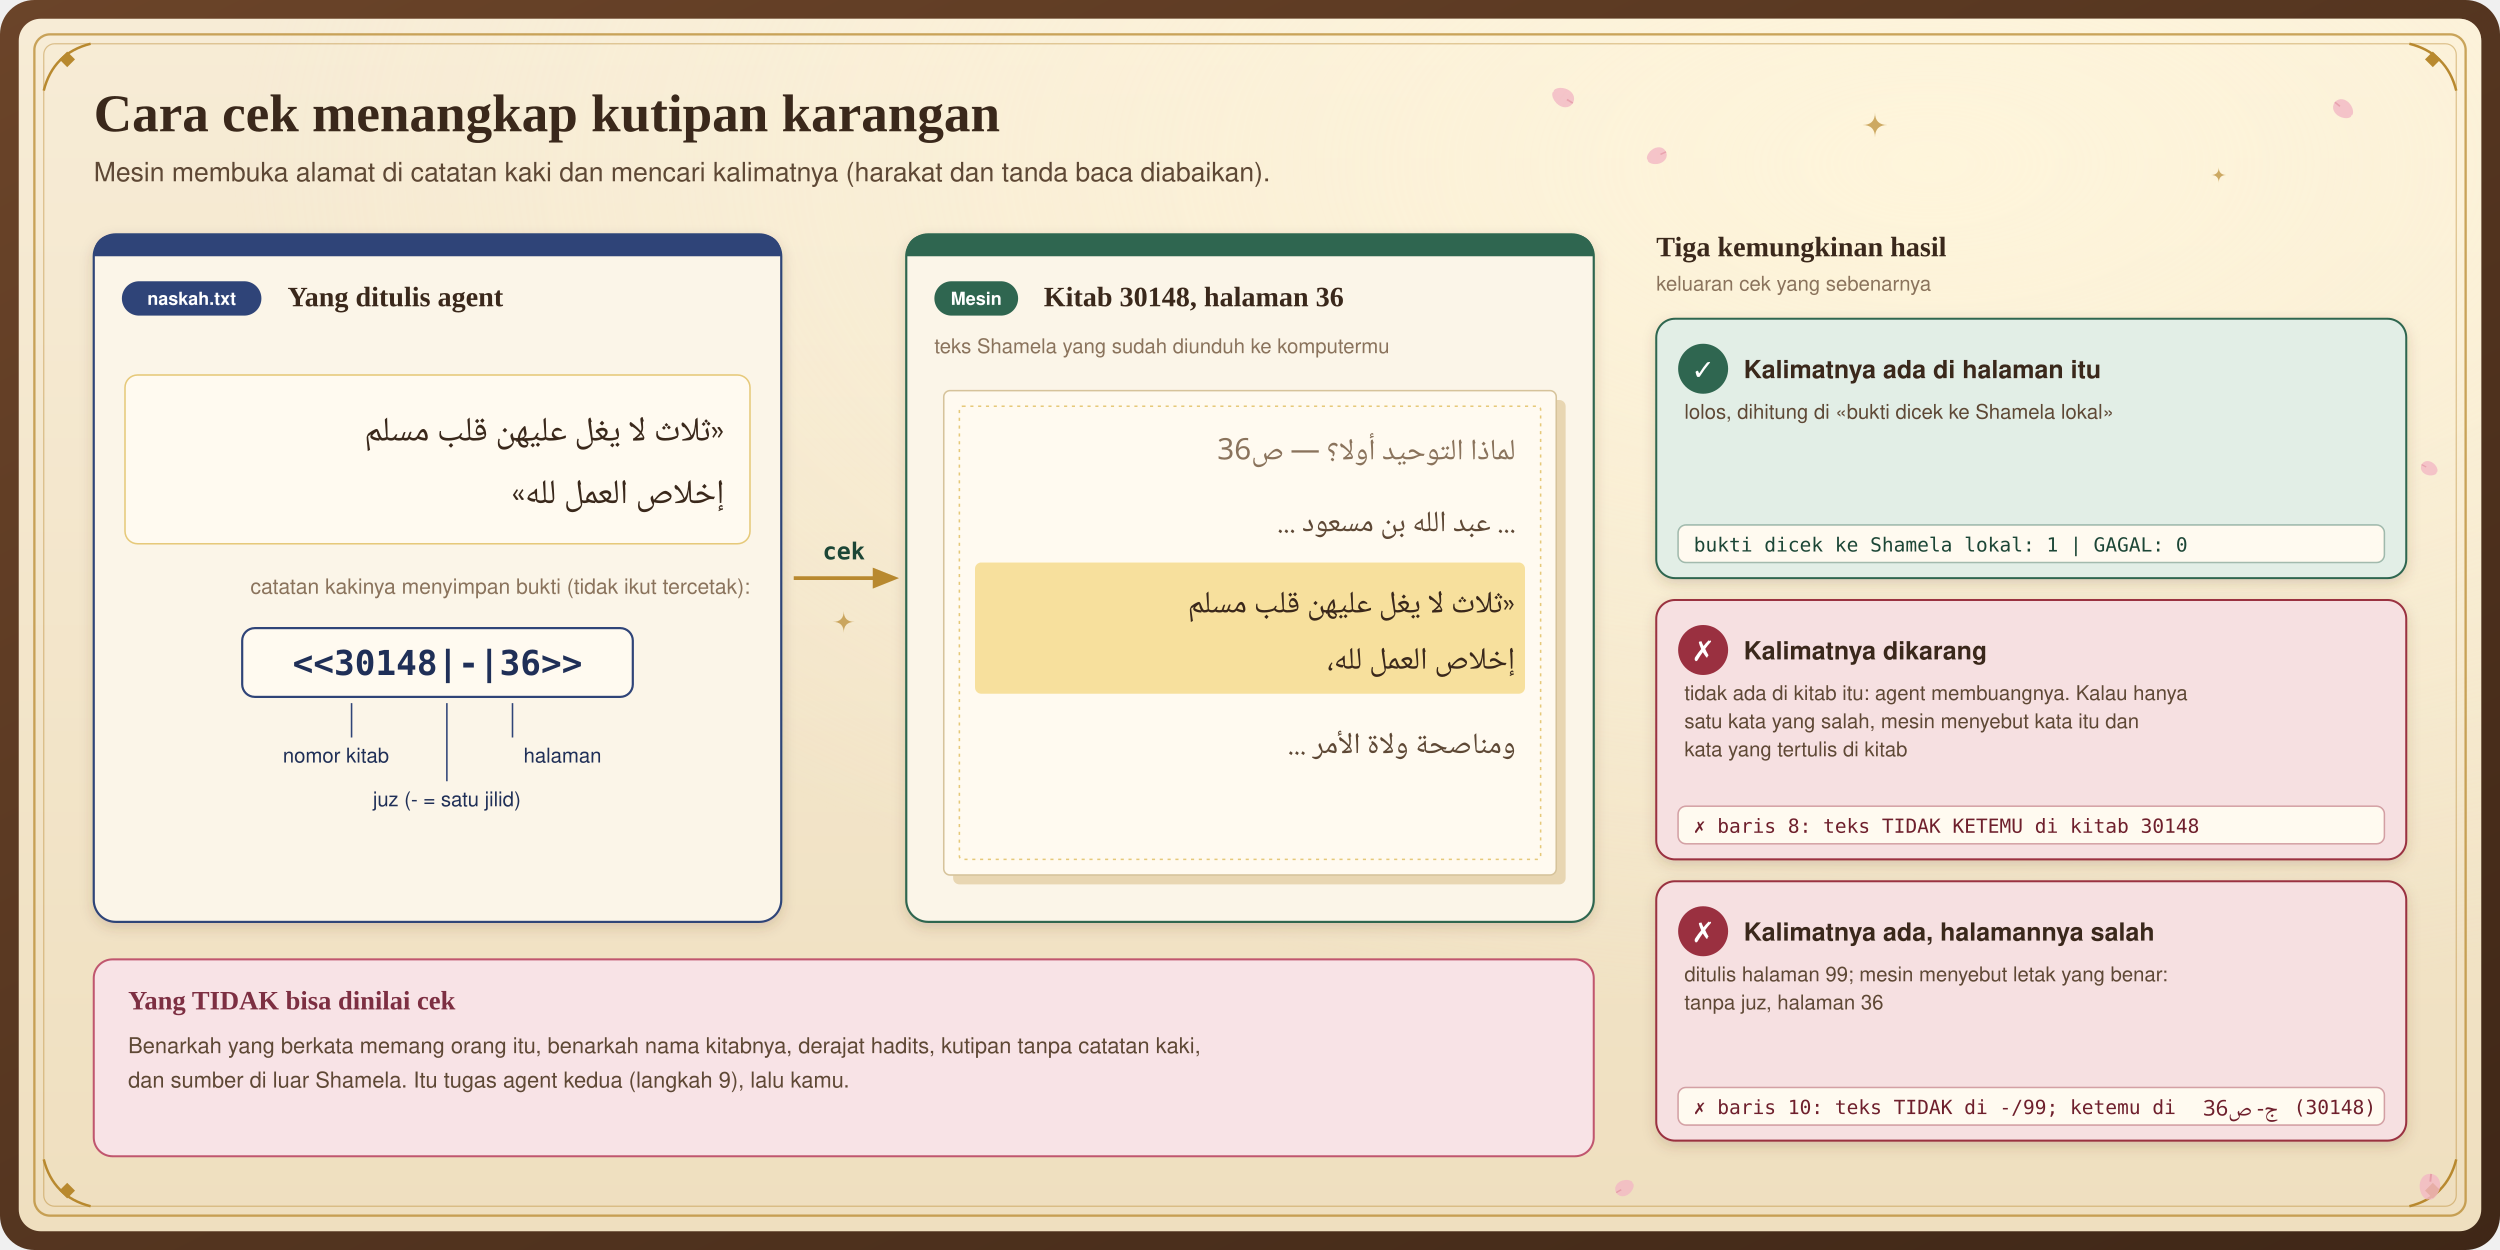
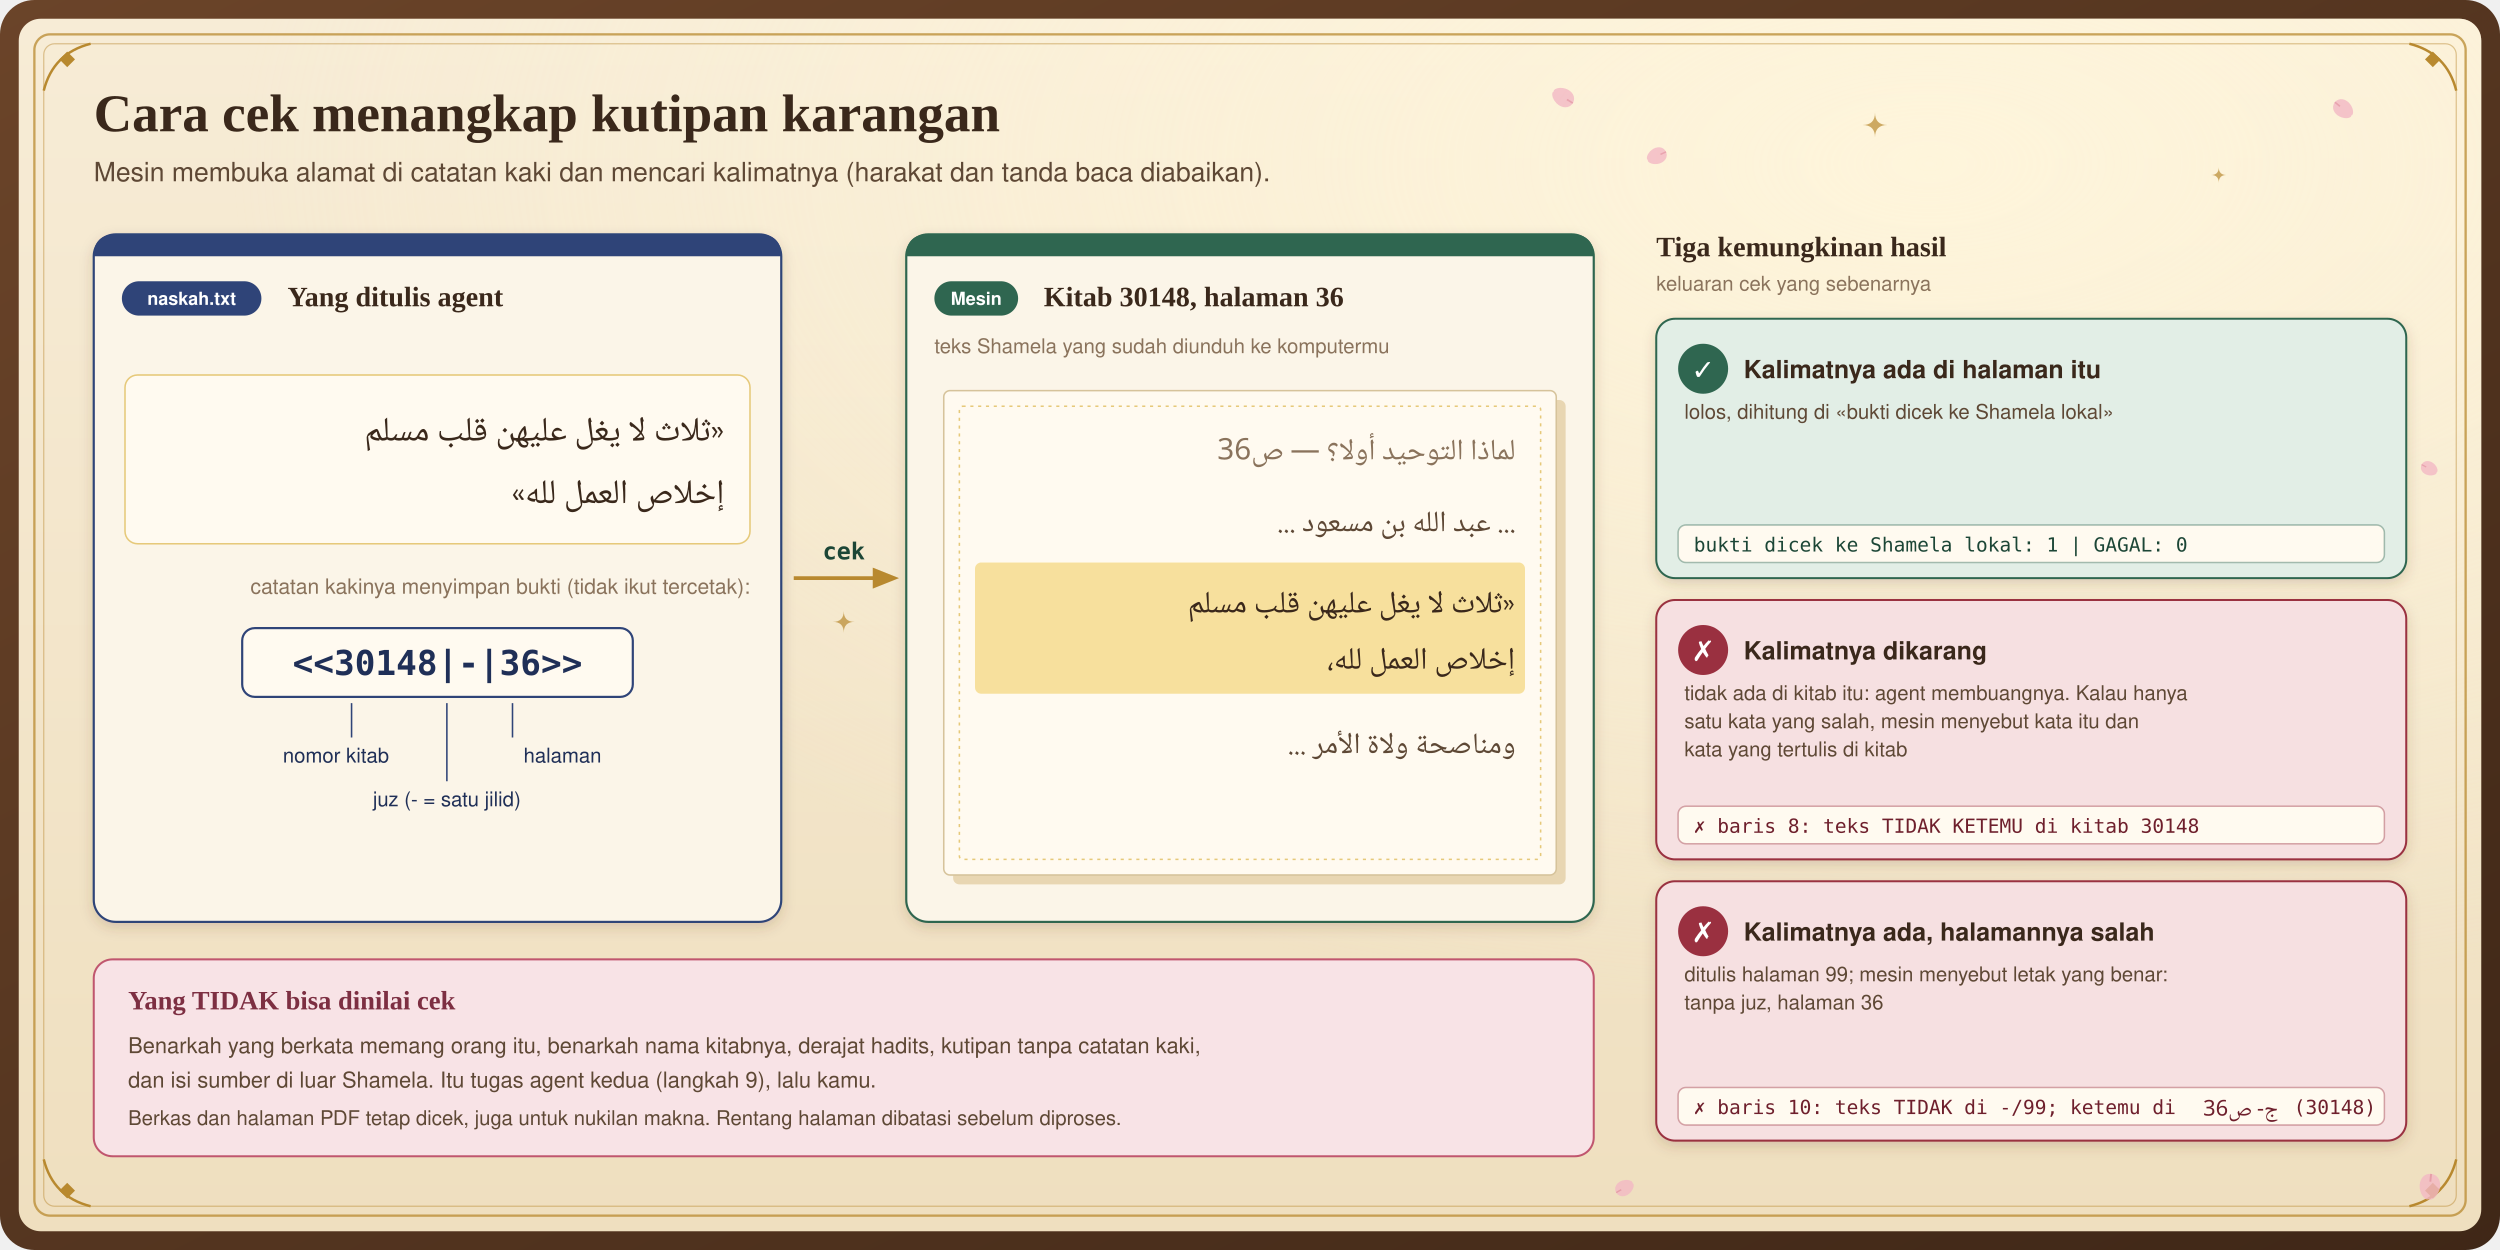
<svg xmlns="http://www.w3.org/2000/svg" viewBox="0 0 1600 800" width="1600" height="800" role="img" font-family="Segoe UI, Helvetica, Arial, sans-serif">
  <defs>
    <linearGradient id="kertas" x1="0" y1="0" x2="0" y2="1">
      <stop offset="0" stop-color="#f7ecd6" />
      <stop offset="1" stop-color="#efdfbf" />
    </linearGradient>
    <radialGradient id="sinar" cx="0.78" cy="0.12" r="0.7">
      <stop offset="0" stop-color="#fff6dc" stop-opacity="0.9" />
      <stop offset="1" stop-color="#fff6dc" stop-opacity="0" />
    </radialGradient>
    <linearGradient id="kayu" x1="0" y1="0" x2="1" y2="1">
      <stop offset="0" stop-color="#6b4429" />
      <stop offset="1" stop-color="#3f2717" />
    </linearGradient>
    <filter id="bayang" x="-5%" y="-5%" width="110%" height="120%">
      <feDropShadow dx="0" dy="3" stdDeviation="4" flood-color="#5a3a1e" flood-opacity="0.18" />
    </filter>
    <marker id="p" viewBox="0 0 10 10" refX="8" refY="5" markerWidth="7" markerHeight="7" orient="auto">
      <path d="M0 1L10 5L0 9z" fill="#8a735c" />
    </marker>
    <marker id="pm" viewBox="0 0 10 10" refX="8" refY="5" markerWidth="7" markerHeight="7" orient="auto">
      <path d="M0 1L10 5L0 9z" fill="#9a3040" />
    </marker>
    <marker id="pg" viewBox="0 0 10 10" refX="8" refY="5" markerWidth="7" markerHeight="7" orient="auto">
      <path d="M0 1L10 5L0 9z" fill="#b8892f" />
    </marker>
  </defs>
  <rect width="1600" height="800" rx="22" fill="url(#kayu)" />
  <rect x="12" y="12" width="1576" height="776" rx="14" fill="url(#kertas)" />
  <rect x="12" y="12" width="1576" height="776" rx="14" fill="url(#sinar)" />
  <rect x="22" y="22" width="1556" height="756" rx="10" fill="none" stroke="#b8892f" stroke-width="1.5" stroke-opacity="0.75" />
  <rect x="28" y="28" width="1544" height="744" rx="7" fill="none" stroke="#b8892f" stroke-width="0.8" stroke-opacity="0.45" />
  <path d="M28 58Q34 34 58 28" fill="none" stroke="#b8892f" stroke-width="1.6" />
  <path d="M38 38l5 -5l5 5l-5 5z" fill="#b8892f" />
  <path d="M1572 58Q1566 34 1542 28" fill="none" stroke="#b8892f" stroke-width="1.6" />
  <path d="M1562 38l-5 -5l-5 5l5 5z" fill="#b8892f" />
  <path d="M28 742Q34 766 58 772" fill="none" stroke="#b8892f" stroke-width="1.6" />
  <path d="M38 762l5 5l5 -5l-5 -5z" fill="#b8892f" />
  <path d="M1572 742Q1566 766 1542 772" fill="none" stroke="#b8892f" stroke-width="1.6" />
  <path d="M1562 762l-5 5l-5 -5l5 -5z" fill="#b8892f" />
  <text x="60" y="84" font-size="34" font-weight="700" font-family="Georgia, 'Times New Roman', serif" fill="#3a281b">Cara cek menangkap kutipan karangan</text>
  <text x="60" y="116" font-size="17" fill="#5e4835">Mesin membuka alamat di catatan kaki dan mencari kalimatnya (harakat dan tanda baca diabaikan).</text>
  <rect x="60" y="150" width="440" height="440" rx="14" fill="#fbf5e8" stroke="#2f4478" stroke-width="1.4" filter="url(#bayang)" />
  <path d="M60 164Q60 150 74 150H486Q500 150 500 164Z" fill="#2f4478" />
  <rect x="78.0" y="180" width="89.3" height="22" rx="11.0" fill="#2f4478" />
  <text x="122.7" y="195.1" font-size="11.5" font-weight="700" fill="#fff" text-anchor="middle">naskah.txt</text>
  <text x="184" y="196" font-size="18" font-weight="700" font-family="Georgia, 'Times New Roman', serif" fill="#3a281b">Yang ditulis agent</text>
  <rect x="80" y="240" width="400" height="108" rx="8" fill="#fffaf0" stroke="#e6c97a" />
  <text x="464" y="282" font-size="22" font-weight="400" font-family="Traditional Arabic, Amiri, Noto Naskh Arabic, Segoe UI, sans-serif" direction="rtl" text-anchor="start" fill="#3a281b">«ثلاث لا يغل عليهن قلب مسلم</text>
  <text x="464" y="322" font-size="22" font-weight="400" font-family="Traditional Arabic, Amiri, Noto Naskh Arabic, Segoe UI, sans-serif" direction="rtl" text-anchor="start" fill="#3a281b">إخلاص العمل لله»</text>
  <text x="480" y="380" font-size="13.5" fill="#8a735c" text-anchor="end">catatan kakinya menyimpan bukti (tidak ikut tercetak):</text>
  <rect x="155" y="402" width="250" height="44" rx="8" fill="#fffaf0" stroke="#2f4478" stroke-width="1.4" />
  <text x="280" y="432" font-size="22" font-weight="700" font-family="Consolas, Menlo, monospace" text-anchor="middle" fill="#1f2f57">&lt;&lt;30148|-|36&gt;&gt;</text>
  <path d="M225 450V472" stroke="#2f4478" />
  <text x="215" y="488" font-size="13" fill="#1f2f57" text-anchor="middle">nomor kitab</text>
  <path d="M286 450V500" stroke="#2f4478" />
  <text x="286" y="516" font-size="13" fill="#1f2f57" text-anchor="middle">juz (- = satu jilid)</text>
  <path d="M328 450V472" stroke="#2f4478" />
  <text x="360" y="488" font-size="13" fill="#1f2f57" text-anchor="middle">halaman</text>
  <path d="M508 370.0H572" stroke="#b8892f" stroke-width="2.4" marker-end="url(#pg)" />
  <text x="540" y="358.0" font-size="15" font-weight="700" font-family="Consolas, Menlo, monospace" fill="#1c4636" text-anchor="middle">cek</text>
  <path d="M540 391.0Q540 398.0 547 398.0Q540 398.0 540 405.0Q540 398.0 533 398.0Q540 398.0 540 391.0Z" fill="#b8892f" opacity="0.7" />
  <rect x="580" y="150" width="440" height="440" rx="14" fill="#fbf5e8" stroke="#2f6650" stroke-width="1.4" filter="url(#bayang)" />
  <path d="M580 164Q580 150 594 150H1006Q1020 150 1020 164Z" fill="#2f6650" />
  <rect x="598.0" y="180" width="53.6" height="22" rx="11.0" fill="#2f6650" />
  <text x="624.8" y="195.1" font-size="11.5" font-weight="700" fill="#fff" text-anchor="middle">Mesin</text>
  <text x="668" y="196" font-size="18" font-weight="700" font-family="Georgia, 'Times New Roman', serif" fill="#3a281b">Kitab 30148, halaman 36</text>
  <text x="598" y="226" font-size="13" fill="#8a735c">teks Shamela yang sudah diunduh ke komputermu</text>
  <rect x="610" y="256" width="392" height="310" rx="4" fill="#e8d6b2" />
  <rect x="604" y="250" width="392" height="310" rx="4" fill="#fffaf0" stroke="#d6c39b" />
  <rect x="614" y="260" width="372" height="290" rx="2" fill="none" stroke="#e6c97a" stroke-dasharray="2 3" />
  <text x="970" y="294" font-size="19" font-weight="400" font-family="Traditional Arabic, Amiri, Noto Naskh Arabic, Segoe UI, sans-serif" direction="rtl" text-anchor="start" fill="#8a735c">لماذا التوحيد أولا؟ — ص36</text>
  <text x="970" y="340" font-size="19" font-weight="400" font-family="Traditional Arabic, Amiri, Noto Naskh Arabic, Segoe UI, sans-serif" direction="rtl" text-anchor="start" fill="#5e4835">... عبد الله بن مسعود ...</text>
  <rect x="624" y="360" width="352" height="84" rx="4" fill="#f6dc8e" opacity="0.85" />
  <text x="970" y="392" font-size="20" font-weight="400" font-family="Traditional Arabic, Amiri, Noto Naskh Arabic, Segoe UI, sans-serif" direction="rtl" text-anchor="start" fill="#3a281b">«ثلاث لا يغل عليهن قلب مسلم</text>
  <text x="970" y="428" font-size="20" font-weight="400" font-family="Traditional Arabic, Amiri, Noto Naskh Arabic, Segoe UI, sans-serif" direction="rtl" text-anchor="start" fill="#3a281b">إخلاص العمل لله،</text>
  <text x="970" y="482" font-size="19" font-weight="400" font-family="Traditional Arabic, Amiri, Noto Naskh Arabic, Segoe UI, sans-serif" direction="rtl" text-anchor="start" fill="#5e4835">ومناصحة ولاة الأمر ...</text>
  <text x="1060" y="164" font-size="18" font-weight="700" font-family="Georgia, 'Times New Roman', serif" fill="#3a281b">Tiga kemungkinan hasil</text>
  <text x="1060" y="186" font-size="13" fill="#8a735c">keluaran cek yang sebenarnya</text>
  <rect x="1060" y="204" width="480" height="166" rx="12" fill="#e2eee6" stroke="#2f6650" stroke-width="1.3" filter="url(#bayang)" />
  <circle cx="1090" cy="236" r="16" fill="#2f6650" />
  <text x="1090" y="243" font-size="18" font-weight="700" fill="#fff" text-anchor="middle">✓</text>
  <text x="1116" y="242" font-size="16" font-weight="700" fill="#3a281b">Kalimatnya ada di halaman itu</text>
  <text x="1078" y="268" font-size="13" fill="#5e4835">lolos, dihitung di «bukti dicek ke Shamela lokal»</text>
  <rect x="1074" y="336" width="452" height="24" rx="5" fill="#fffaf0" stroke="#2f6650" stroke-opacity="0.4" />
  <text x="1084" y="353" font-size="12.5" font-family="Consolas, Menlo, monospace" fill="#1c4636">bukti dicek ke Shamela lokal: 1 | GAGAL: 0</text>
  <rect x="1060" y="384" width="480" height="166" rx="12" fill="#f6e0e1" stroke="#9a3040" stroke-width="1.3" filter="url(#bayang)" />
  <circle cx="1090" cy="416" r="16" fill="#9a3040" />
  <text x="1090" y="423" font-size="18" font-weight="700" fill="#fff" text-anchor="middle">✗</text>
  <text x="1116" y="422" font-size="16" font-weight="700" fill="#3a281b">Kalimatnya dikarang</text>
  <text x="1078" y="448" font-size="13" fill="#5e4835">tidak ada di kitab itu: agent membuangnya. Kalau hanya</text>
  <text x="1078" y="466" font-size="13" fill="#5e4835">satu kata yang salah, mesin menyebut kata itu dan</text>
  <text x="1078" y="484" font-size="13" fill="#5e4835">kata yang tertulis di kitab</text>
  <rect x="1074" y="516" width="452" height="24" rx="5" fill="#fffaf0" stroke="#9a3040" stroke-opacity="0.4" />
  <text x="1084" y="533" font-size="12.5" font-family="Consolas, Menlo, monospace" fill="#6e1f2c">✗ baris 8: teks TIDAK KETEMU di kitab 30148</text>
  <rect x="1060" y="564" width="480" height="166" rx="12" fill="#f6e0e1" stroke="#9a3040" stroke-width="1.3" filter="url(#bayang)" />
  <circle cx="1090" cy="596" r="16" fill="#9a3040" />
  <text x="1090" y="603" font-size="18" font-weight="700" fill="#fff" text-anchor="middle">✗</text>
  <text x="1116" y="602" font-size="16" font-weight="700" fill="#3a281b">Kalimatnya ada, halamannya salah</text>
  <text x="1078" y="628" font-size="13" fill="#5e4835">ditulis halaman 99; mesin menyebut letak yang benar:</text>
  <text x="1078" y="646" font-size="13" fill="#5e4835">tanpa juz, halaman 36</text>
  <rect x="1074" y="696" width="452" height="24" rx="5" fill="#fffaf0" stroke="#9a3040" stroke-opacity="0.4" />
  <text x="1084" y="713" font-size="12.5" font-family="Consolas, Menlo, monospace" fill="#6e1f2c">✗ baris 10: teks TIDAK di -/99; ketemu di</text>
  <text x="1410" y="714" font-size="14" font-family="Traditional Arabic, Amiri, Noto Naskh Arabic, Segoe UI, sans-serif" fill="#6e1f2c">ج- ص36</text>
  <text x="1468" y="713" font-size="12.5" font-family="Consolas, Menlo, monospace" fill="#6e1f2c">(30148)</text>
  <rect x="60" y="614" width="960" height="126" rx="12" fill="#f8e3e6" stroke="#c0566e" stroke-width="1.3" />
  <text x="82" y="646" font-size="17" font-weight="700" font-family="Georgia, 'Times New Roman', serif" fill="#7d2f42">Yang TIDAK bisa dinilai cek</text>
  <text x="82" y="674" font-size="14" fill="#5e4835">Benarkah yang berkata memang orang itu, benarkah nama kitabnya, derajat hadits, kutipan tanpa catatan kaki,</text>
-   <text x="82" y="696" font-size="14" fill="#5e4835">dan sumber di luar Shamela. Itu tugas agent kedua (langkah 9), lalu kamu.</text>
+   <text x="82" y="696" font-size="14" fill="#5e4835">dan isi sumber di luar Shamela. Itu tugas agent kedua (langkah 9), lalu kamu.</text>
+   <text x="82" y="720" font-size="13" fill="#5e4835">Berkas dan halaman PDF tetap dicek, juga untuk nukilan makna. Rentang halaman dibatasi sebelum diproses.</text>
  <g transform="translate(1000 62) rotate(121) scale(1.10)" opacity="0.8">
    <path d="M0 -7C4 -7 6 -3 5 1C4 5 1 7 0 6C-1 7 -4 5 -5 1C-6 -3 -4 -7 0 -7Z" fill="#f2b8c4" />
    <path d="M0 -7L0 -3" stroke="#e48fa3" stroke-width="1" />
  </g>
  <g transform="translate(1060 100) rotate(66) scale(0.98)" opacity="0.8">
    <path d="M0 -7C4 -7 6 -3 5 1C4 5 1 7 0 6C-1 7 -4 5 -5 1C-6 -3 -4 -7 0 -7Z" fill="#f2b8c4" />
    <path d="M0 -7L0 -3" stroke="#e48fa3" stroke-width="1" />
  </g>
  <g transform="translate(1500 70) rotate(309) scale(1.04)" opacity="0.8">
    <path d="M0 -7C4 -7 6 -3 5 1C4 5 1 7 0 6C-1 7 -4 5 -5 1C-6 -3 -4 -7 0 -7Z" fill="#f2b8c4" />
    <path d="M0 -7L0 -3" stroke="#e48fa3" stroke-width="1" />
  </g>
  <g transform="translate(1555 300) rotate(297) scale(0.83)" opacity="0.8">
    <path d="M0 -7C4 -7 6 -3 5 1C4 5 1 7 0 6C-1 7 -4 5 -5 1C-6 -3 -4 -7 0 -7Z" fill="#f2b8c4" />
    <path d="M0 -7L0 -3" stroke="#e48fa3" stroke-width="1" />
  </g>
  <g transform="translate(1555 760) rotate(6) scale(1.25)" opacity="0.8">
    <path d="M0 -7C4 -7 6 -3 5 1C4 5 1 7 0 6C-1 7 -4 5 -5 1C-6 -3 -4 -7 0 -7Z" fill="#f2b8c4" />
    <path d="M0 -7L0 -3" stroke="#e48fa3" stroke-width="1" />
  </g>
  <g transform="translate(1040 760) rotate(240) scale(0.93)" opacity="0.8">
    <path d="M0 -7C4 -7 6 -3 5 1C4 5 1 7 0 6C-1 7 -4 5 -5 1C-6 -3 -4 -7 0 -7Z" fill="#f2b8c4" />
    <path d="M0 -7L0 -3" stroke="#e48fa3" stroke-width="1" />
  </g>
  <path d="M1200 72Q1200 80 1208 80Q1200 80 1200 88Q1200 80 1192 80Q1200 80 1200 72Z" fill="#b8892f" opacity="0.7" />
  <path d="M1420 107Q1420 112 1425 112Q1420 112 1420 117Q1420 112 1415 112Q1420 112 1420 107Z" fill="#b8892f" opacity="0.7" />
</svg>
